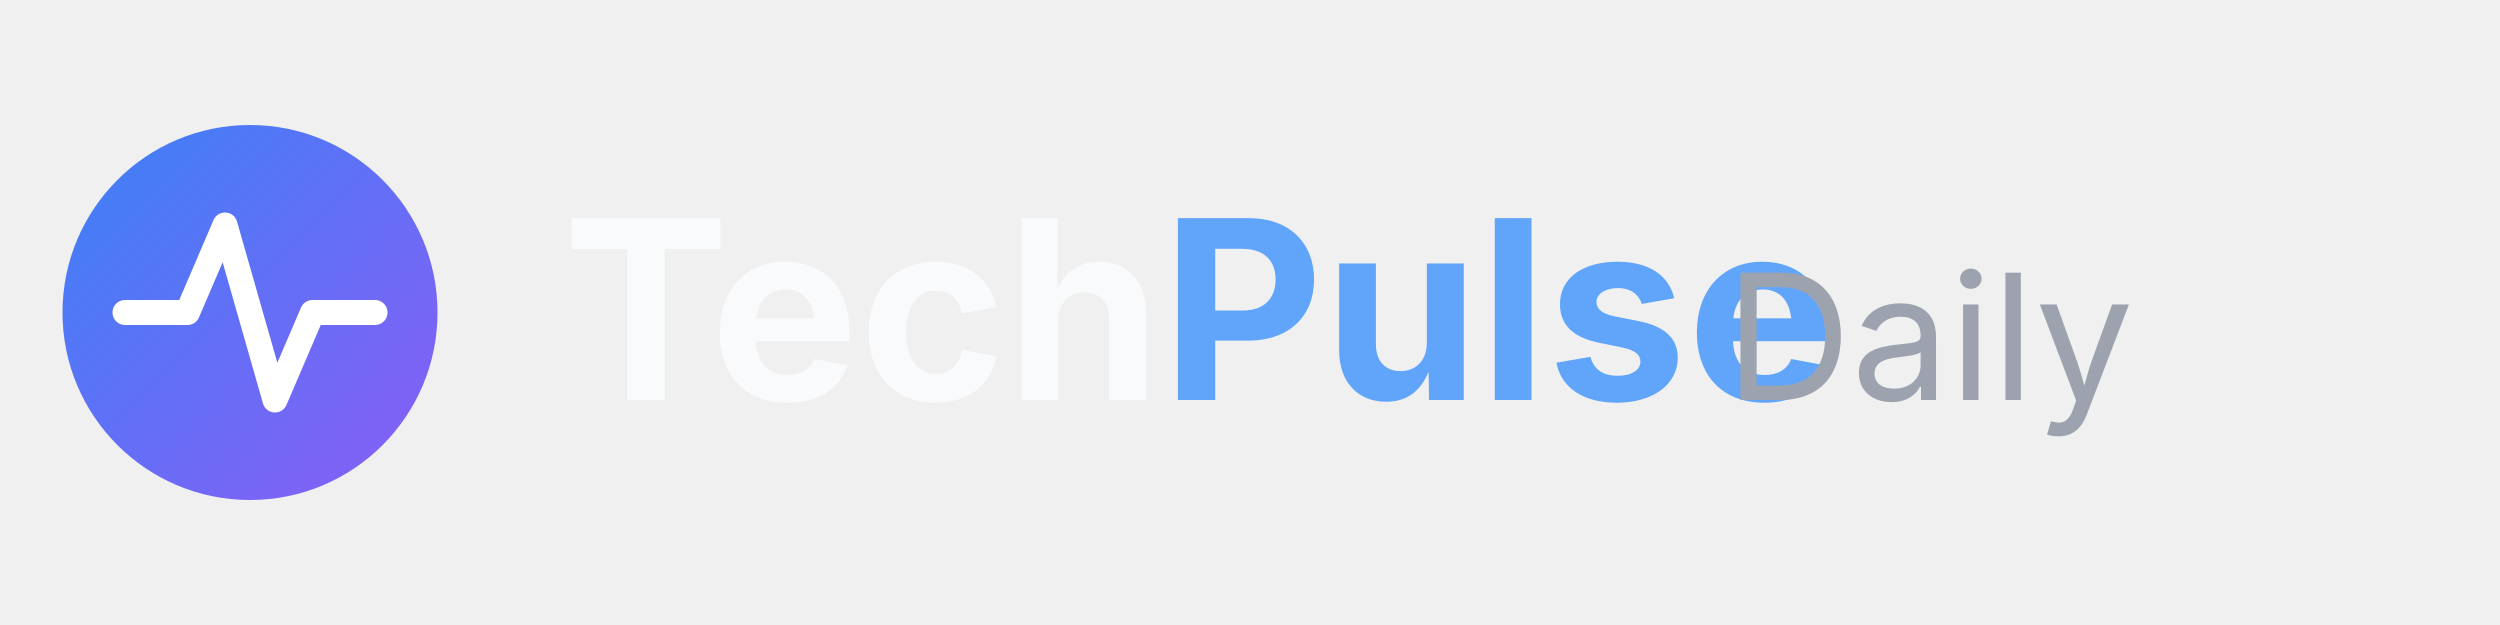
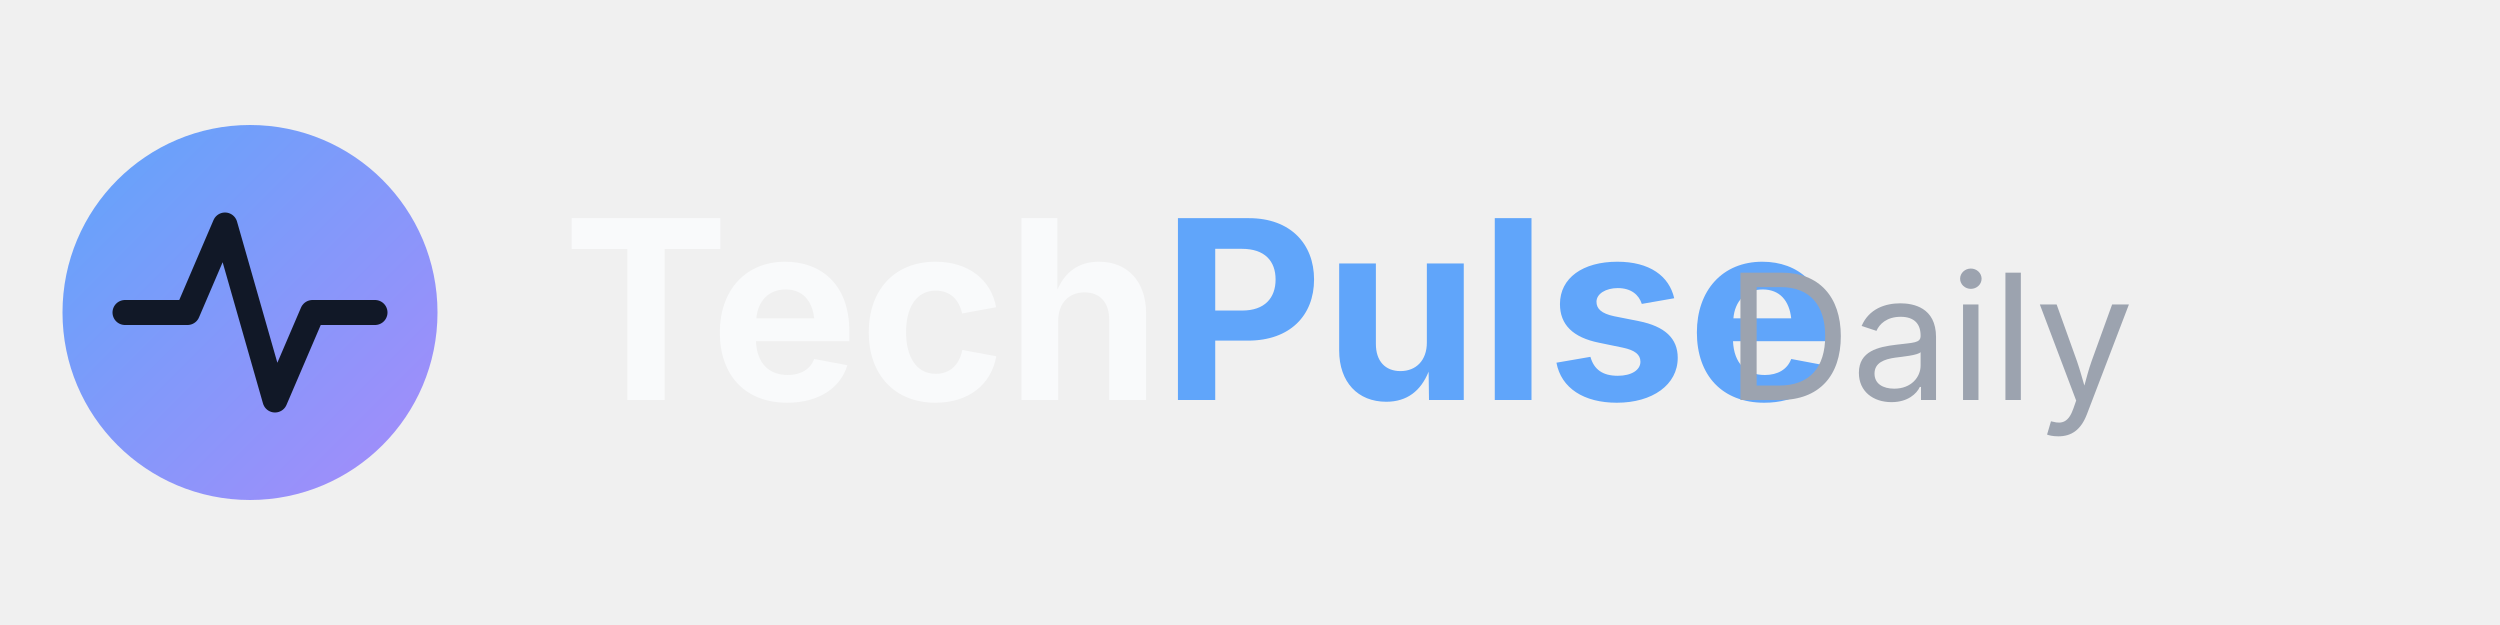
<svg xmlns="http://www.w3.org/2000/svg" viewBox="0 0 200 50">
  <defs>
    <linearGradient id="techGradientDark" x1="0%" y1="0%" x2="100%" y2="100%">
-       <stop offset="0%" style="stop-color:#3B82F6" />
-       <stop offset="100%" style="stop-color:#8B5CF6" />
+       <stop offset="0%" style="stop-color:#60A5FA" />
+       <stop offset="100%" style="stop-color:#A78BFA" />
    </linearGradient>
  </defs>
  <circle cx="20" cy="25" r="15" fill="url(#techGradientDark)" />
-   <path d="M10 25 L15 25 L18 18 L22 32 L25 25 L30 25" stroke="white" stroke-width="2" fill="none" stroke-linecap="round" stroke-linejoin="round" />
+   <path d="M10 25 L15 25 L18 18 L22 32 L25 25 L30 25" stroke="#111827" stroke-width="2" fill="none" stroke-linecap="round" stroke-linejoin="round" />
  <text x="45" y="32" font-family="Inter, system-ui, sans-serif" font-size="20" font-weight="700" fill="#F9FAFB">
    Tech<tspan fill="#60A5FA">Pulse</tspan>
  </text>
  <text x="138" y="32" font-family="Inter, system-ui, sans-serif" font-size="14" font-weight="400" fill="#9CA3AF">
    Daily
  </text>
</svg>
